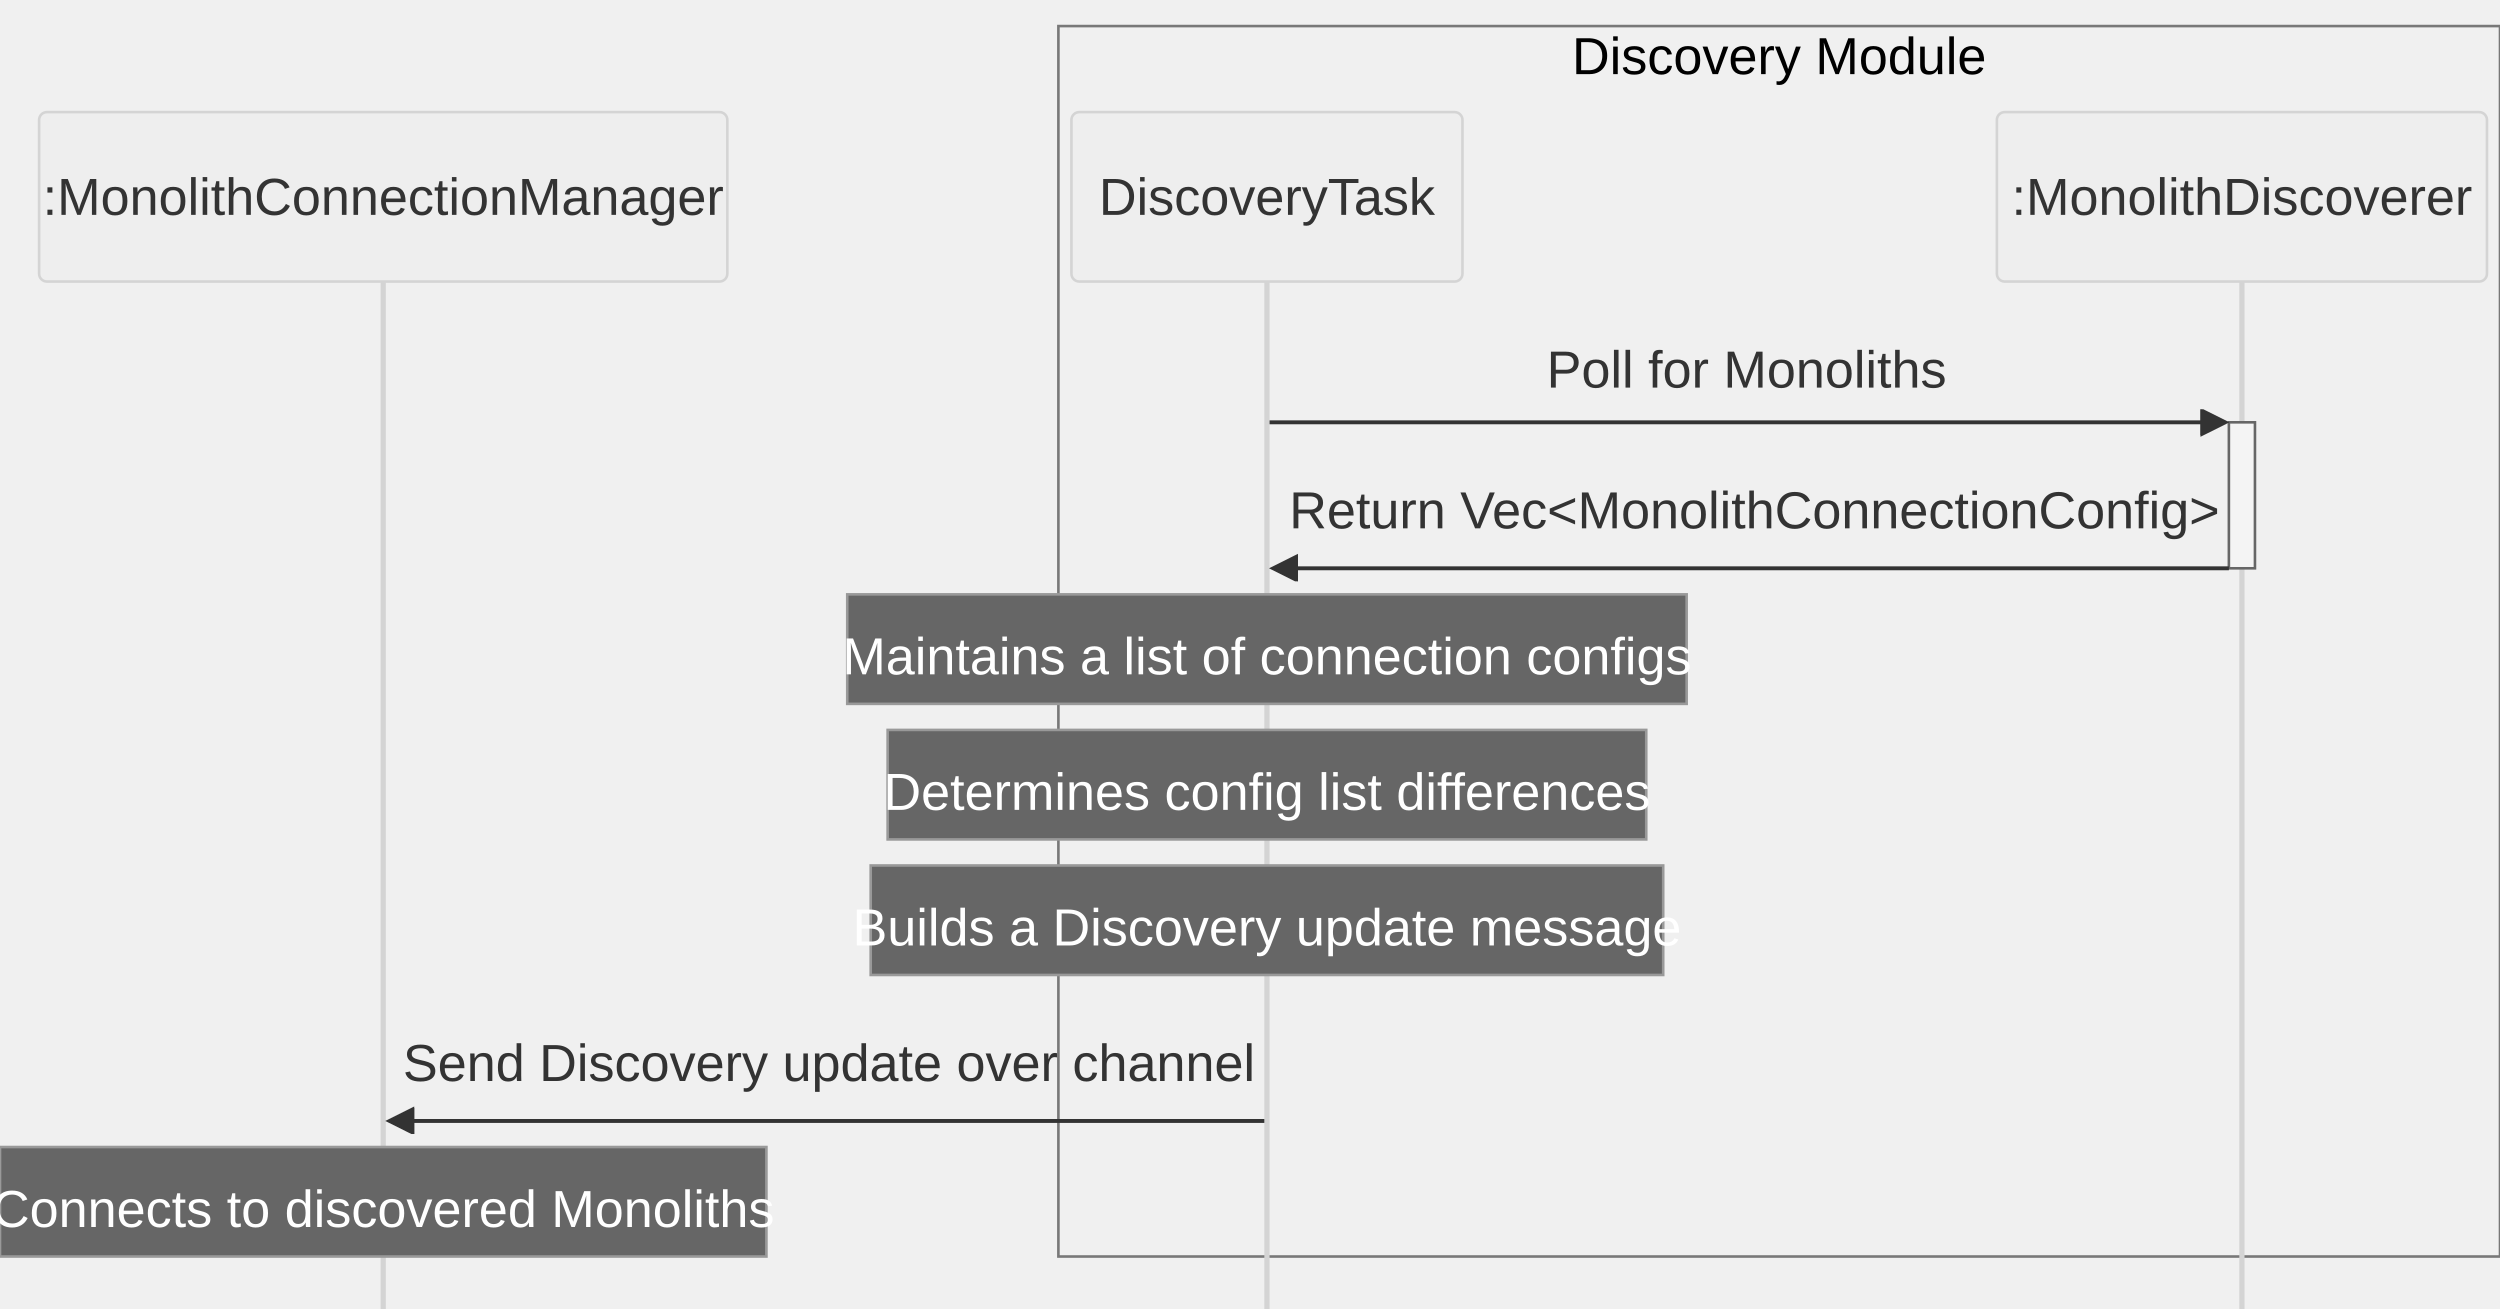
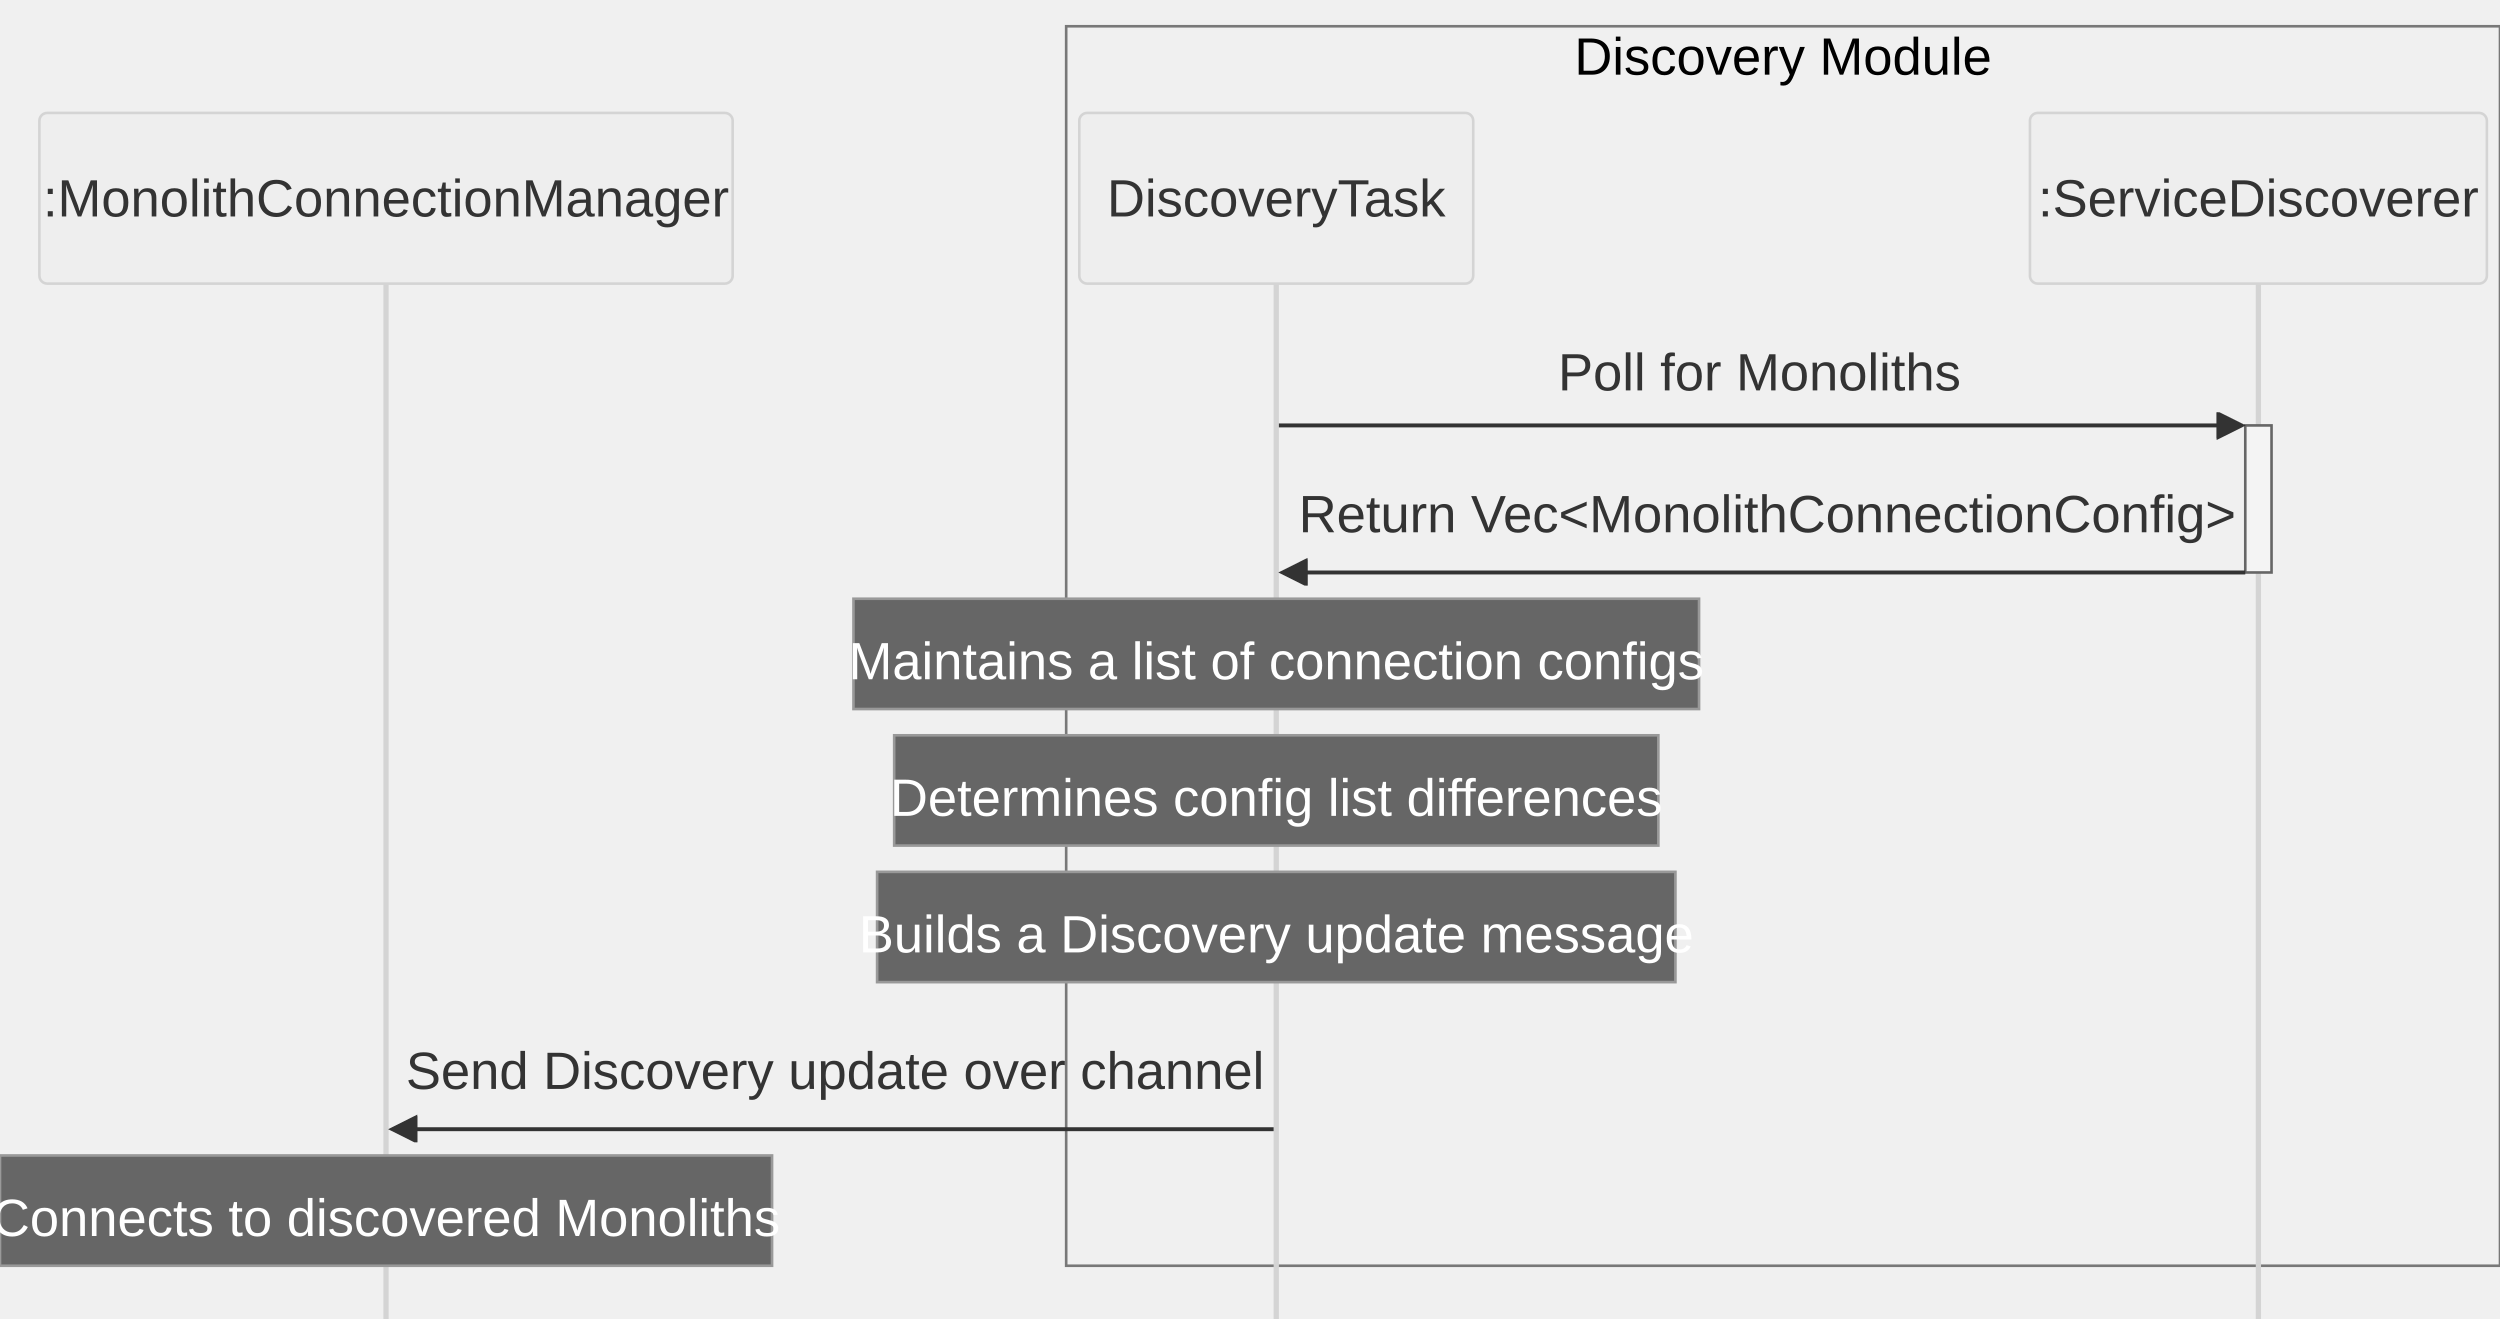
- <svg xmlns="http://www.w3.org/2000/svg" aria-roledescription="sequence" role="graphics-document document" viewBox="-15 -10 959 502" style="max-width: 959px; background-color: white;" width="100%" id="my-svg">
+ <svg xmlns="http://www.w3.org/2000/svg" aria-roledescription="sequence" role="graphics-document document" viewBox="-15 -10 952 502" style="max-width: 952px; background-color: white;" width="100%" id="my-svg">
  <g>
-     <rect class="rect" height="472" width="553" stroke="rgb(0,0,0, 0.5)" fill="transparent" y="0" x="391" />
-     <text style="text-anchor: middle; font-size: 20px; font-weight: 400;" class="text" alignment-baseline="central" dominant-baseline="central" y="11.5" x="667.5">
-       <tspan dy="0" x="667.5">Discovery Module</tspan>
+     <rect class="rect" height="472" width="546" stroke="rgb(0,0,0, 0.5)" fill="transparent" y="0" x="391" />
+     <text style="text-anchor: middle; font-size: 20px; font-weight: 400;" class="text" alignment-baseline="central" dominant-baseline="central" y="11.5" x="664">
+       <tspan dy="0" x="664">Discovery Module</tspan>
    </text>
  </g>
  <g>
    <line stroke="#999" stroke-width="0.5px" class="200" y2="2000" x2="845" y1="38" x1="845" id="actor2" />
    <g id="root-2">
-       <rect class="actor" ry="3" rx="3" height="65" width="188" stroke="#666" fill="#eaeaea" y="33" x="751" />
+       <rect class="actor" ry="3" rx="3" height="65" width="174" stroke="#666" fill="#eaeaea" y="33" x="758" />
      <text style="text-anchor: middle; font-size: 20px; font-weight: 400;" class="actor" alignment-baseline="central" dominant-baseline="central" y="65.5" x="845">
-         <tspan dy="0" x="845">:MonolithDiscoverer</tspan>
+         <tspan dy="0" x="845">:ServiceDiscoverer</tspan>
      </text>
    </g>
  </g>
  <g>
    <line stroke="#999" stroke-width="0.5px" class="200" y2="2000" x2="471" y1="38" x1="471" id="actor1" />
    <g id="root-1">
      <rect class="actor" ry="3" rx="3" height="65" width="150" stroke="#666" fill="#eaeaea" y="33" x="396" />
      <text style="text-anchor: middle; font-size: 20px; font-weight: 400;" class="actor" alignment-baseline="central" dominant-baseline="central" y="65.5" x="471">
        <tspan dy="0" x="471">DiscoveryTask</tspan>
      </text>
    </g>
  </g>
  <g>
    <line stroke="#999" stroke-width="0.5px" class="200" y2="2000" x2="132" y1="38" x1="132" id="actor0" />
    <g id="root-0">
      <rect class="actor" ry="3" rx="3" height="65" width="264" stroke="#666" fill="#eaeaea" y="33" x="0" />
      <text style="text-anchor: middle; font-size: 20px; font-weight: 400;" class="actor" alignment-baseline="central" dominant-baseline="central" y="65.5" x="132">
        <tspan dy="0" x="132">:MonolithConnectionManager</tspan>
      </text>
    </g>
  </g>
  <style>#my-svg{font-family:"trebuchet ms",verdana,arial,sans-serif;font-size:16px;fill:#000000;}#my-svg .error-icon{fill:#552222;}#my-svg .error-text{fill:#552222;stroke:#552222;}#my-svg .edge-thickness-normal{stroke-width:2px;}#my-svg .edge-thickness-thick{stroke-width:3.5px;}#my-svg .edge-pattern-solid{stroke-dasharray:0;}#my-svg .edge-pattern-dashed{stroke-dasharray:3;}#my-svg .edge-pattern-dotted{stroke-dasharray:2;}#my-svg .marker{fill:#666;stroke:#666;}#my-svg .marker.cross{stroke:#666;}#my-svg svg{font-family:"trebuchet ms",verdana,arial,sans-serif;font-size:16px;}#my-svg .actor{stroke:hsl(0, 0%, 83%);fill:#eee;}#my-svg text.actor&gt;tspan{fill:#333;stroke:none;}#my-svg .actor-line{stroke:#666;}#my-svg .messageLine0{stroke-width:1.5;stroke-dasharray:none;stroke:#333;}#my-svg .messageLine1{stroke-width:1.5;stroke-dasharray:2,2;stroke:#333;}#my-svg #arrowhead path{fill:#333;stroke:#333;}#my-svg .sequenceNumber{fill:white;}#my-svg #sequencenumber{fill:#333;}#my-svg #crosshead path{fill:#333;stroke:#333;}#my-svg .messageText{fill:#333;stroke:none;}#my-svg .labelBox{stroke:hsl(0, 0%, 83%);fill:#eee;}#my-svg .labelText,#my-svg .labelText&gt;tspan{fill:#333;stroke:none;}#my-svg .loopText,#my-svg .loopText&gt;tspan{fill:#333;stroke:none;}#my-svg .loopLine{stroke-width:2px;stroke-dasharray:2,2;stroke:hsl(0, 0%, 83%);fill:hsl(0, 0%, 83%);}#my-svg .note{stroke:#999;fill:#666;}#my-svg .noteText,#my-svg .noteText&gt;tspan{fill:#fff;stroke:none;}#my-svg .activation0{fill:#f4f4f4;stroke:#666;}#my-svg .activation1{fill:#f4f4f4;stroke:#666;}#my-svg .activation2{fill:#f4f4f4;stroke:#666;}#my-svg .actorPopupMenu{position:absolute;}#my-svg .actorPopupMenuPanel{position:absolute;fill:#eee;box-shadow:0px 8px 16px 0px rgba(0,0,0,0.2);filter:drop-shadow(3px 5px 2px rgb(0 0 0 / 0.4));}#my-svg .actor-man line{stroke:hsl(0, 0%, 83%);fill:#eee;}#my-svg .actor-man circle,#my-svg line{stroke:hsl(0, 0%, 83%);fill:#eee;stroke-width:2px;}#my-svg :root{--mermaid-font-family:"trebuchet ms",verdana,arial,sans-serif;}</style>
  <g />
  <defs>
    <symbol height="24" width="24" id="computer">
      <path d="M2 2v13h20v-13h-20zm18 11h-16v-9h16v9zm-10.228 6l.466-1h3.524l.467 1h-4.457zm14.228 3h-24l2-6h2.104l-1.33 4h18.45l-1.297-4h2.073l2 6zm-5-10h-14v-7h14v7z" transform="scale(.5)" />
    </symbol>
  </defs>
  <defs>
    <symbol clip-rule="evenodd" fill-rule="evenodd" id="database">
      <path d="M12.258.001l.256.004.255.005.253.008.251.01.249.012.247.015.246.016.242.019.241.02.239.023.236.024.233.027.231.028.229.031.225.032.223.034.22.036.217.038.214.04.211.041.208.043.205.045.201.046.198.048.194.05.191.051.187.053.183.054.18.056.175.057.172.059.168.06.163.061.16.063.155.064.15.066.074.033.073.033.071.034.07.034.069.035.068.035.067.035.066.035.064.036.064.036.062.036.06.036.06.037.058.037.058.037.055.038.055.038.053.038.052.038.051.039.05.039.048.039.047.039.045.04.044.04.043.04.041.04.04.041.039.041.037.041.036.041.034.041.033.042.032.042.03.042.029.042.027.042.026.043.024.043.023.043.021.043.02.043.018.044.017.043.015.044.013.044.012.044.011.045.009.044.007.045.006.045.004.045.002.045.001.045v17l-.001.045-.002.045-.004.045-.006.045-.007.045-.009.044-.011.045-.012.044-.013.044-.015.044-.017.043-.018.044-.02.043-.021.043-.023.043-.024.043-.026.043-.027.042-.029.042-.03.042-.032.042-.033.042-.034.041-.036.041-.037.041-.039.041-.04.041-.041.04-.043.04-.044.04-.045.04-.047.039-.048.039-.05.039-.051.039-.052.038-.053.038-.055.038-.055.038-.058.037-.058.037-.06.037-.06.036-.062.036-.064.036-.064.036-.066.035-.067.035-.068.035-.069.035-.07.034-.071.034-.073.033-.074.033-.15.066-.155.064-.16.063-.163.061-.168.06-.172.059-.175.057-.18.056-.183.054-.187.053-.191.051-.194.05-.198.048-.201.046-.205.045-.208.043-.211.041-.214.04-.217.038-.22.036-.223.034-.225.032-.229.031-.231.028-.233.027-.236.024-.239.023-.241.02-.242.019-.246.016-.247.015-.249.012-.251.01-.253.008-.255.005-.256.004-.258.001-.258-.001-.256-.004-.255-.005-.253-.008-.251-.01-.249-.012-.247-.015-.245-.016-.243-.019-.241-.02-.238-.023-.236-.024-.234-.027-.231-.028-.228-.031-.226-.032-.223-.034-.22-.036-.217-.038-.214-.04-.211-.041-.208-.043-.204-.045-.201-.046-.198-.048-.195-.05-.19-.051-.187-.053-.184-.054-.179-.056-.176-.057-.172-.059-.167-.06-.164-.061-.159-.063-.155-.064-.151-.066-.074-.033-.072-.033-.072-.034-.07-.034-.069-.035-.068-.035-.067-.035-.066-.035-.064-.036-.063-.036-.062-.036-.061-.036-.06-.037-.058-.037-.057-.037-.056-.038-.055-.038-.053-.038-.052-.038-.051-.039-.049-.039-.049-.039-.046-.039-.046-.04-.044-.04-.043-.04-.041-.04-.04-.041-.039-.041-.037-.041-.036-.041-.034-.041-.033-.042-.032-.042-.03-.042-.029-.042-.027-.042-.026-.043-.024-.043-.023-.043-.021-.043-.02-.043-.018-.044-.017-.043-.015-.044-.013-.044-.012-.044-.011-.045-.009-.044-.007-.045-.006-.045-.004-.045-.002-.045-.001-.045v-17l.001-.045.002-.045.004-.045.006-.045.007-.045.009-.044.011-.045.012-.044.013-.044.015-.044.017-.043.018-.044.02-.043.021-.043.023-.043.024-.043.026-.043.027-.042.029-.042.03-.042.032-.042.033-.042.034-.041.036-.041.037-.041.039-.041.04-.041.041-.04.043-.04.044-.04.046-.04.046-.039.049-.039.049-.039.051-.039.052-.038.053-.038.055-.038.056-.038.057-.037.058-.037.06-.037.061-.036.062-.036.063-.036.064-.036.066-.035.067-.035.068-.035.069-.035.07-.034.072-.034.072-.033.074-.033.151-.066.155-.064.159-.063.164-.061.167-.06.172-.059.176-.057.179-.056.184-.054.187-.053.19-.051.195-.05.198-.048.201-.046.204-.045.208-.043.211-.041.214-.04.217-.038.22-.036.223-.034.226-.032.228-.031.231-.028.234-.027.236-.024.238-.023.241-.02.243-.019.245-.016.247-.015.249-.012.251-.01.253-.008.255-.005.256-.004.258-.001.258.001zm-9.258 20.499v.01l.001.021.003.021.004.022.005.021.006.022.007.022.009.023.01.022.011.023.012.023.013.023.015.023.016.024.017.023.018.024.019.024.021.024.022.025.023.024.024.025.052.049.056.05.061.051.066.051.07.051.075.051.079.052.084.052.088.052.092.052.097.052.102.051.105.052.11.052.114.051.119.051.123.051.127.05.131.05.135.05.139.048.144.049.147.047.152.047.155.047.16.045.163.045.167.043.171.043.176.041.178.041.183.039.187.039.19.037.194.035.197.035.202.033.204.031.209.03.212.029.216.027.219.025.222.024.226.021.23.02.233.018.236.016.24.015.243.012.246.01.249.008.253.005.256.004.259.001.26-.001.257-.004.254-.005.25-.008.247-.011.244-.012.241-.014.237-.016.233-.018.231-.021.226-.021.224-.024.22-.026.216-.027.212-.028.21-.031.205-.031.202-.034.198-.034.194-.036.191-.037.187-.039.183-.04.179-.04.175-.042.172-.043.168-.044.163-.045.16-.046.155-.046.152-.047.148-.048.143-.049.139-.049.136-.05.131-.05.126-.05.123-.051.118-.052.114-.051.11-.052.106-.052.101-.052.096-.052.092-.052.088-.053.083-.051.079-.052.074-.052.07-.051.065-.051.06-.051.056-.05.051-.05.023-.024.023-.025.021-.024.02-.024.019-.024.018-.024.017-.024.015-.023.014-.024.013-.023.012-.023.01-.023.01-.022.008-.022.006-.022.006-.022.004-.022.004-.021.001-.021.001-.021v-4.127l-.077.055-.08.053-.083.054-.085.053-.087.052-.09.052-.093.051-.095.05-.097.05-.1.049-.102.049-.105.048-.106.047-.109.047-.111.046-.114.045-.115.045-.118.044-.12.043-.122.042-.124.042-.126.041-.128.04-.13.04-.132.038-.134.038-.135.037-.138.037-.139.035-.142.035-.143.034-.144.033-.147.032-.148.031-.15.03-.151.03-.153.029-.154.027-.156.027-.158.026-.159.025-.161.024-.162.023-.163.022-.165.021-.166.02-.167.019-.169.018-.169.017-.171.016-.173.015-.173.014-.175.013-.175.012-.177.011-.178.01-.179.008-.179.008-.181.006-.182.005-.182.004-.184.003-.184.002h-.37l-.184-.002-.184-.003-.182-.004-.182-.005-.181-.006-.179-.008-.179-.008-.178-.01-.176-.011-.176-.012-.175-.013-.173-.014-.172-.015-.171-.016-.17-.017-.169-.018-.167-.019-.166-.02-.165-.021-.163-.022-.162-.023-.161-.024-.159-.025-.157-.026-.156-.027-.155-.027-.153-.029-.151-.03-.15-.03-.148-.031-.146-.032-.145-.033-.143-.034-.141-.035-.14-.035-.137-.037-.136-.037-.134-.038-.132-.038-.13-.04-.128-.04-.126-.041-.124-.042-.122-.042-.12-.044-.117-.043-.116-.045-.113-.045-.112-.046-.109-.047-.106-.047-.105-.048-.102-.049-.1-.049-.097-.05-.095-.05-.093-.052-.09-.051-.087-.052-.085-.053-.083-.054-.08-.054-.077-.054v4.127zm0-5.654v.011l.001.021.003.021.004.021.005.022.006.022.007.022.009.022.01.022.011.023.012.023.013.023.015.024.016.023.017.024.018.024.019.024.021.024.022.024.023.025.024.024.052.05.056.05.061.05.066.051.07.051.075.052.079.051.084.052.088.052.092.052.097.052.102.052.105.052.11.051.114.051.119.052.123.05.127.051.131.05.135.049.139.049.144.048.147.048.152.047.155.046.16.045.163.045.167.044.171.042.176.042.178.04.183.04.187.038.19.037.194.036.197.034.202.033.204.032.209.03.212.028.216.027.219.025.222.024.226.022.23.02.233.018.236.016.24.014.243.012.246.01.249.008.253.006.256.003.259.001.26-.001.257-.003.254-.006.25-.008.247-.01.244-.012.241-.015.237-.016.233-.018.231-.02.226-.022.224-.024.22-.025.216-.027.212-.029.21-.03.205-.032.202-.033.198-.035.194-.036.191-.037.187-.039.183-.039.179-.041.175-.042.172-.043.168-.044.163-.045.16-.045.155-.047.152-.047.148-.048.143-.048.139-.05.136-.049.131-.05.126-.051.123-.051.118-.051.114-.052.11-.052.106-.052.101-.052.096-.052.092-.052.088-.052.083-.052.079-.052.074-.051.07-.052.065-.051.06-.05.056-.051.051-.049.023-.025.023-.024.021-.025.02-.024.019-.024.018-.024.017-.024.015-.023.014-.023.013-.024.012-.022.01-.023.01-.023.008-.022.006-.022.006-.022.004-.021.004-.022.001-.021.001-.021v-4.139l-.077.054-.08.054-.083.054-.085.052-.087.053-.09.051-.093.051-.095.051-.097.05-.1.049-.102.049-.105.048-.106.047-.109.047-.111.046-.114.045-.115.044-.118.044-.12.044-.122.042-.124.042-.126.041-.128.04-.13.039-.132.039-.134.038-.135.037-.138.036-.139.036-.142.035-.143.033-.144.033-.147.033-.148.031-.15.03-.151.03-.153.028-.154.028-.156.027-.158.026-.159.025-.161.024-.162.023-.163.022-.165.021-.166.02-.167.019-.169.018-.169.017-.171.016-.173.015-.173.014-.175.013-.175.012-.177.011-.178.009-.179.009-.179.007-.181.007-.182.005-.182.004-.184.003-.184.002h-.37l-.184-.002-.184-.003-.182-.004-.182-.005-.181-.007-.179-.007-.179-.009-.178-.009-.176-.011-.176-.012-.175-.013-.173-.014-.172-.015-.171-.016-.17-.017-.169-.018-.167-.019-.166-.02-.165-.021-.163-.022-.162-.023-.161-.024-.159-.025-.157-.026-.156-.027-.155-.028-.153-.028-.151-.03-.15-.03-.148-.031-.146-.033-.145-.033-.143-.033-.141-.035-.14-.036-.137-.036-.136-.037-.134-.038-.132-.039-.13-.039-.128-.04-.126-.041-.124-.042-.122-.043-.12-.043-.117-.044-.116-.044-.113-.046-.112-.046-.109-.046-.106-.047-.105-.048-.102-.049-.1-.049-.097-.05-.095-.051-.093-.051-.09-.051-.087-.053-.085-.052-.083-.054-.08-.054-.077-.054v4.139zm0-5.666v.011l.001.02.003.022.004.021.005.022.006.021.007.022.009.023.01.022.011.023.012.023.013.023.015.023.016.024.017.024.018.023.019.024.021.025.022.024.023.024.024.025.052.05.056.05.061.05.066.051.07.051.075.052.079.051.084.052.088.052.092.052.097.052.102.052.105.051.11.052.114.051.119.051.123.051.127.05.131.05.135.05.139.049.144.048.147.048.152.047.155.046.16.045.163.045.167.043.171.043.176.042.178.04.183.04.187.038.19.037.194.036.197.034.202.033.204.032.209.03.212.028.216.027.219.025.222.024.226.021.23.02.233.018.236.017.24.014.243.012.246.01.249.008.253.006.256.003.259.001.26-.001.257-.003.254-.006.25-.008.247-.01.244-.013.241-.014.237-.016.233-.018.231-.02.226-.022.224-.024.22-.025.216-.027.212-.029.21-.03.205-.032.202-.033.198-.035.194-.036.191-.037.187-.039.183-.039.179-.041.175-.042.172-.043.168-.044.163-.045.16-.045.155-.047.152-.047.148-.048.143-.049.139-.049.136-.049.131-.051.126-.05.123-.051.118-.052.114-.051.11-.052.106-.052.101-.052.096-.052.092-.052.088-.052.083-.052.079-.052.074-.052.07-.051.065-.051.06-.051.056-.05.051-.049.023-.025.023-.025.021-.024.02-.024.019-.024.018-.024.017-.024.015-.023.014-.024.013-.023.012-.023.01-.022.01-.023.008-.022.006-.022.006-.022.004-.022.004-.021.001-.021.001-.021v-4.153l-.077.054-.08.054-.083.053-.085.053-.087.053-.09.051-.093.051-.095.051-.097.05-.1.049-.102.048-.105.048-.106.048-.109.046-.111.046-.114.046-.115.044-.118.044-.12.043-.122.043-.124.042-.126.041-.128.04-.13.039-.132.039-.134.038-.135.037-.138.036-.139.036-.142.034-.143.034-.144.033-.147.032-.148.032-.15.03-.151.03-.153.028-.154.028-.156.027-.158.026-.159.024-.161.024-.162.023-.163.023-.165.021-.166.02-.167.019-.169.018-.169.017-.171.016-.173.015-.173.014-.175.013-.175.012-.177.01-.178.01-.179.009-.179.007-.181.006-.182.006-.182.004-.184.003-.184.001-.185.001-.185-.001-.184-.001-.184-.003-.182-.004-.182-.006-.181-.006-.179-.007-.179-.009-.178-.01-.176-.01-.176-.012-.175-.013-.173-.014-.172-.015-.171-.016-.17-.017-.169-.018-.167-.019-.166-.02-.165-.021-.163-.023-.162-.023-.161-.024-.159-.024-.157-.026-.156-.027-.155-.028-.153-.028-.151-.03-.15-.03-.148-.032-.146-.032-.145-.033-.143-.034-.141-.034-.14-.036-.137-.036-.136-.037-.134-.038-.132-.039-.13-.039-.128-.041-.126-.041-.124-.041-.122-.043-.12-.043-.117-.044-.116-.044-.113-.046-.112-.046-.109-.046-.106-.048-.105-.048-.102-.048-.1-.05-.097-.049-.095-.051-.093-.051-.09-.052-.087-.052-.085-.053-.083-.053-.08-.054-.077-.054v4.153zm8.74-8.179l-.257.004-.254.005-.25.008-.247.011-.244.012-.241.014-.237.016-.233.018-.231.021-.226.022-.224.023-.22.026-.216.027-.212.028-.21.031-.205.032-.202.033-.198.034-.194.036-.191.038-.187.038-.183.04-.179.041-.175.042-.172.043-.168.043-.163.045-.16.046-.155.046-.152.048-.148.048-.143.048-.139.049-.136.05-.131.05-.126.051-.123.051-.118.051-.114.052-.11.052-.106.052-.101.052-.096.052-.092.052-.088.052-.083.052-.079.052-.074.051-.07.052-.065.051-.06.05-.056.05-.051.05-.023.025-.023.024-.021.024-.02.025-.019.024-.018.024-.017.023-.015.024-.014.023-.013.023-.012.023-.01.023-.01.022-.008.022-.006.023-.006.021-.004.022-.004.021-.001.021-.001.021.001.021.001.021.004.021.004.022.006.021.006.023.008.022.01.022.01.023.012.023.013.023.014.023.015.024.017.023.018.024.019.024.02.025.021.024.023.024.023.025.051.05.056.05.06.05.065.051.07.052.074.051.079.052.083.052.088.052.092.052.096.052.101.052.106.052.11.052.114.052.118.051.123.051.126.051.131.05.136.05.139.049.143.048.148.048.152.048.155.046.16.046.163.045.168.043.172.043.175.042.179.041.183.04.187.038.191.038.194.036.198.034.202.033.205.032.21.031.212.028.216.027.22.026.224.023.226.022.231.021.233.018.237.016.241.014.244.012.247.011.25.008.254.005.257.004.26.001.26-.001.257-.004.254-.005.25-.008.247-.011.244-.012.241-.014.237-.016.233-.018.231-.021.226-.022.224-.023.22-.026.216-.027.212-.028.21-.031.205-.032.202-.033.198-.034.194-.036.191-.038.187-.038.183-.04.179-.041.175-.042.172-.043.168-.043.163-.045.16-.046.155-.046.152-.048.148-.048.143-.048.139-.049.136-.05.131-.05.126-.051.123-.051.118-.051.114-.052.11-.052.106-.052.101-.052.096-.052.092-.052.088-.052.083-.052.079-.052.074-.051.07-.052.065-.051.06-.05.056-.05.051-.05.023-.025.023-.024.021-.024.02-.025.019-.024.018-.024.017-.023.015-.024.014-.023.013-.023.012-.023.01-.023.01-.022.008-.022.006-.023.006-.021.004-.022.004-.021.001-.021.001-.021-.001-.021-.001-.021-.004-.021-.004-.022-.006-.021-.006-.023-.008-.022-.01-.022-.01-.023-.012-.023-.013-.023-.014-.023-.015-.024-.017-.023-.018-.024-.019-.024-.02-.025-.021-.024-.023-.024-.023-.025-.051-.05-.056-.05-.06-.05-.065-.051-.07-.052-.074-.051-.079-.052-.083-.052-.088-.052-.092-.052-.096-.052-.101-.052-.106-.052-.11-.052-.114-.052-.118-.051-.123-.051-.126-.051-.131-.05-.136-.05-.139-.049-.143-.048-.148-.048-.152-.048-.155-.046-.16-.046-.163-.045-.168-.043-.172-.043-.175-.042-.179-.041-.183-.04-.187-.038-.191-.038-.194-.036-.198-.034-.202-.033-.205-.032-.21-.031-.212-.028-.216-.027-.22-.026-.224-.023-.226-.022-.231-.021-.233-.018-.237-.016-.241-.014-.244-.012-.247-.011-.25-.008-.254-.005-.257-.004-.26-.001-.26.001z" transform="scale(.5)" />
    </symbol>
  </defs>
  <defs>
    <symbol height="24" width="24" id="clock">
      <path d="M12 2c5.514 0 10 4.486 10 10s-4.486 10-10 10-10-4.486-10-10 4.486-10 10-10zm0-2c-6.627 0-12 5.373-12 12s5.373 12 12 12 12-5.373 12-12-5.373-12-12-12zm5.848 12.459c.202.038.202.333.001.372-1.907.361-6.045 1.111-6.547 1.111-.719 0-1.301-.582-1.301-1.301 0-.512.77-5.447 1.125-7.445.034-.192.312-.181.343.014l.985 6.238 5.394 1.011z" transform="scale(.5)" />
    </symbol>
  </defs>
  <defs>
    <marker orient="auto" markerHeight="12" markerWidth="12" markerUnits="userSpaceOnUse" refY="5" refX="7.9" id="arrowhead">
      <path d="M 0 0 L 10 5 L 0 10 z" />
    </marker>
  </defs>
  <defs>
    <marker refY="4.5" refX="4" orient="auto" markerHeight="8" markerWidth="15" id="crosshead">
      <path style="stroke-dasharray: 0, 0;" d="M 1,2 L 6,7 M 6,2 L 1,7" stroke-width="1pt" stroke="#000000" fill="none" />
    </marker>
  </defs>
  <defs>
    <marker orient="auto" markerHeight="28" markerWidth="20" refY="7" refX="15.5" id="filled-head">
      <path d="M 18,7 L9,13 L14,7 L9,1 Z" />
    </marker>
  </defs>
  <defs>
    <marker orient="auto" markerHeight="40" markerWidth="60" refY="15" refX="15" id="sequencenumber">
      <circle r="6" cy="15" cx="15" />
    </marker>
  </defs>
  <g>
    <rect class="activation0" ry="0" rx="0" height="56" width="10" stroke="#666" fill="#EDF2AE" y="152" x="840" />
  </g>
  <g>
    <rect class="note" ry="0" rx="0" height="42" width="322" stroke="#666" fill="#EDF2AE" y="218" x="310" />
    <text style="font-size: 20px; font-weight: 400;" dy="1em" class="noteText" alignment-baseline="middle" dominant-baseline="middle" text-anchor="middle" y="223" x="471">
      <tspan x="471">Maintains a list of connection configs</tspan>
    </text>
  </g>
  <g>
    <rect class="note" ry="0" rx="0" height="42" width="291" stroke="#666" fill="#EDF2AE" y="270" x="325.5" />
    <text style="font-size: 20px; font-weight: 400;" dy="1em" class="noteText" alignment-baseline="middle" dominant-baseline="middle" text-anchor="middle" y="275" x="471">
      <tspan x="471">Determines config list differences</tspan>
    </text>
  </g>
  <g>
    <rect class="note" ry="0" rx="0" height="42" width="304" stroke="#666" fill="#EDF2AE" y="322" x="319" />
    <text style="font-size: 20px; font-weight: 400;" dy="1em" class="noteText" alignment-baseline="middle" dominant-baseline="middle" text-anchor="middle" y="327" x="471">
      <tspan x="471">Builds a Discovery update message</tspan>
    </text>
  </g>
  <g>
    <rect class="note" ry="0" rx="0" height="42" width="294" stroke="#666" fill="#EDF2AE" y="430" x="-15" />
    <text style="font-size: 20px; font-weight: 400;" dy="1em" class="noteText" alignment-baseline="middle" dominant-baseline="middle" text-anchor="middle" y="435" x="132">
      <tspan x="132">Connects to discovered Monoliths</tspan>
    </text>
  </g>
  <text style="font-size: 20px; font-weight: 400;" dy="1em" class="messageText" alignment-baseline="middle" dominant-baseline="middle" text-anchor="middle" y="113" x="655">Poll for Monoliths</text>
  <line style="fill: none;" marker-end="url(#arrowhead)" stroke="none" stroke-width="2" class="messageLine0" y2="152" x2="837" y1="152" x1="472" />
  <text style="font-size: 20px; font-weight: 400;" dy="1em" class="messageText" alignment-baseline="middle" dominant-baseline="middle" text-anchor="middle" y="167" x="658">Return Vec&lt;MonolithConnectionConfig&gt;</text>
  <line style="fill: none;" marker-end="url(#arrowhead)" stroke="none" stroke-width="2" class="messageLine0" y2="208" x2="475" y1="208" x1="840" />
  <text style="font-size: 20px; font-weight: 400;" dy="1em" class="messageText" alignment-baseline="middle" dominant-baseline="middle" text-anchor="middle" y="379" x="303">Send Discovery update over channel</text>
  <line style="fill: none;" marker-end="url(#arrowhead)" stroke="none" stroke-width="2" class="messageLine0" y2="420" x2="136" y1="420" x1="470" />
</svg>
